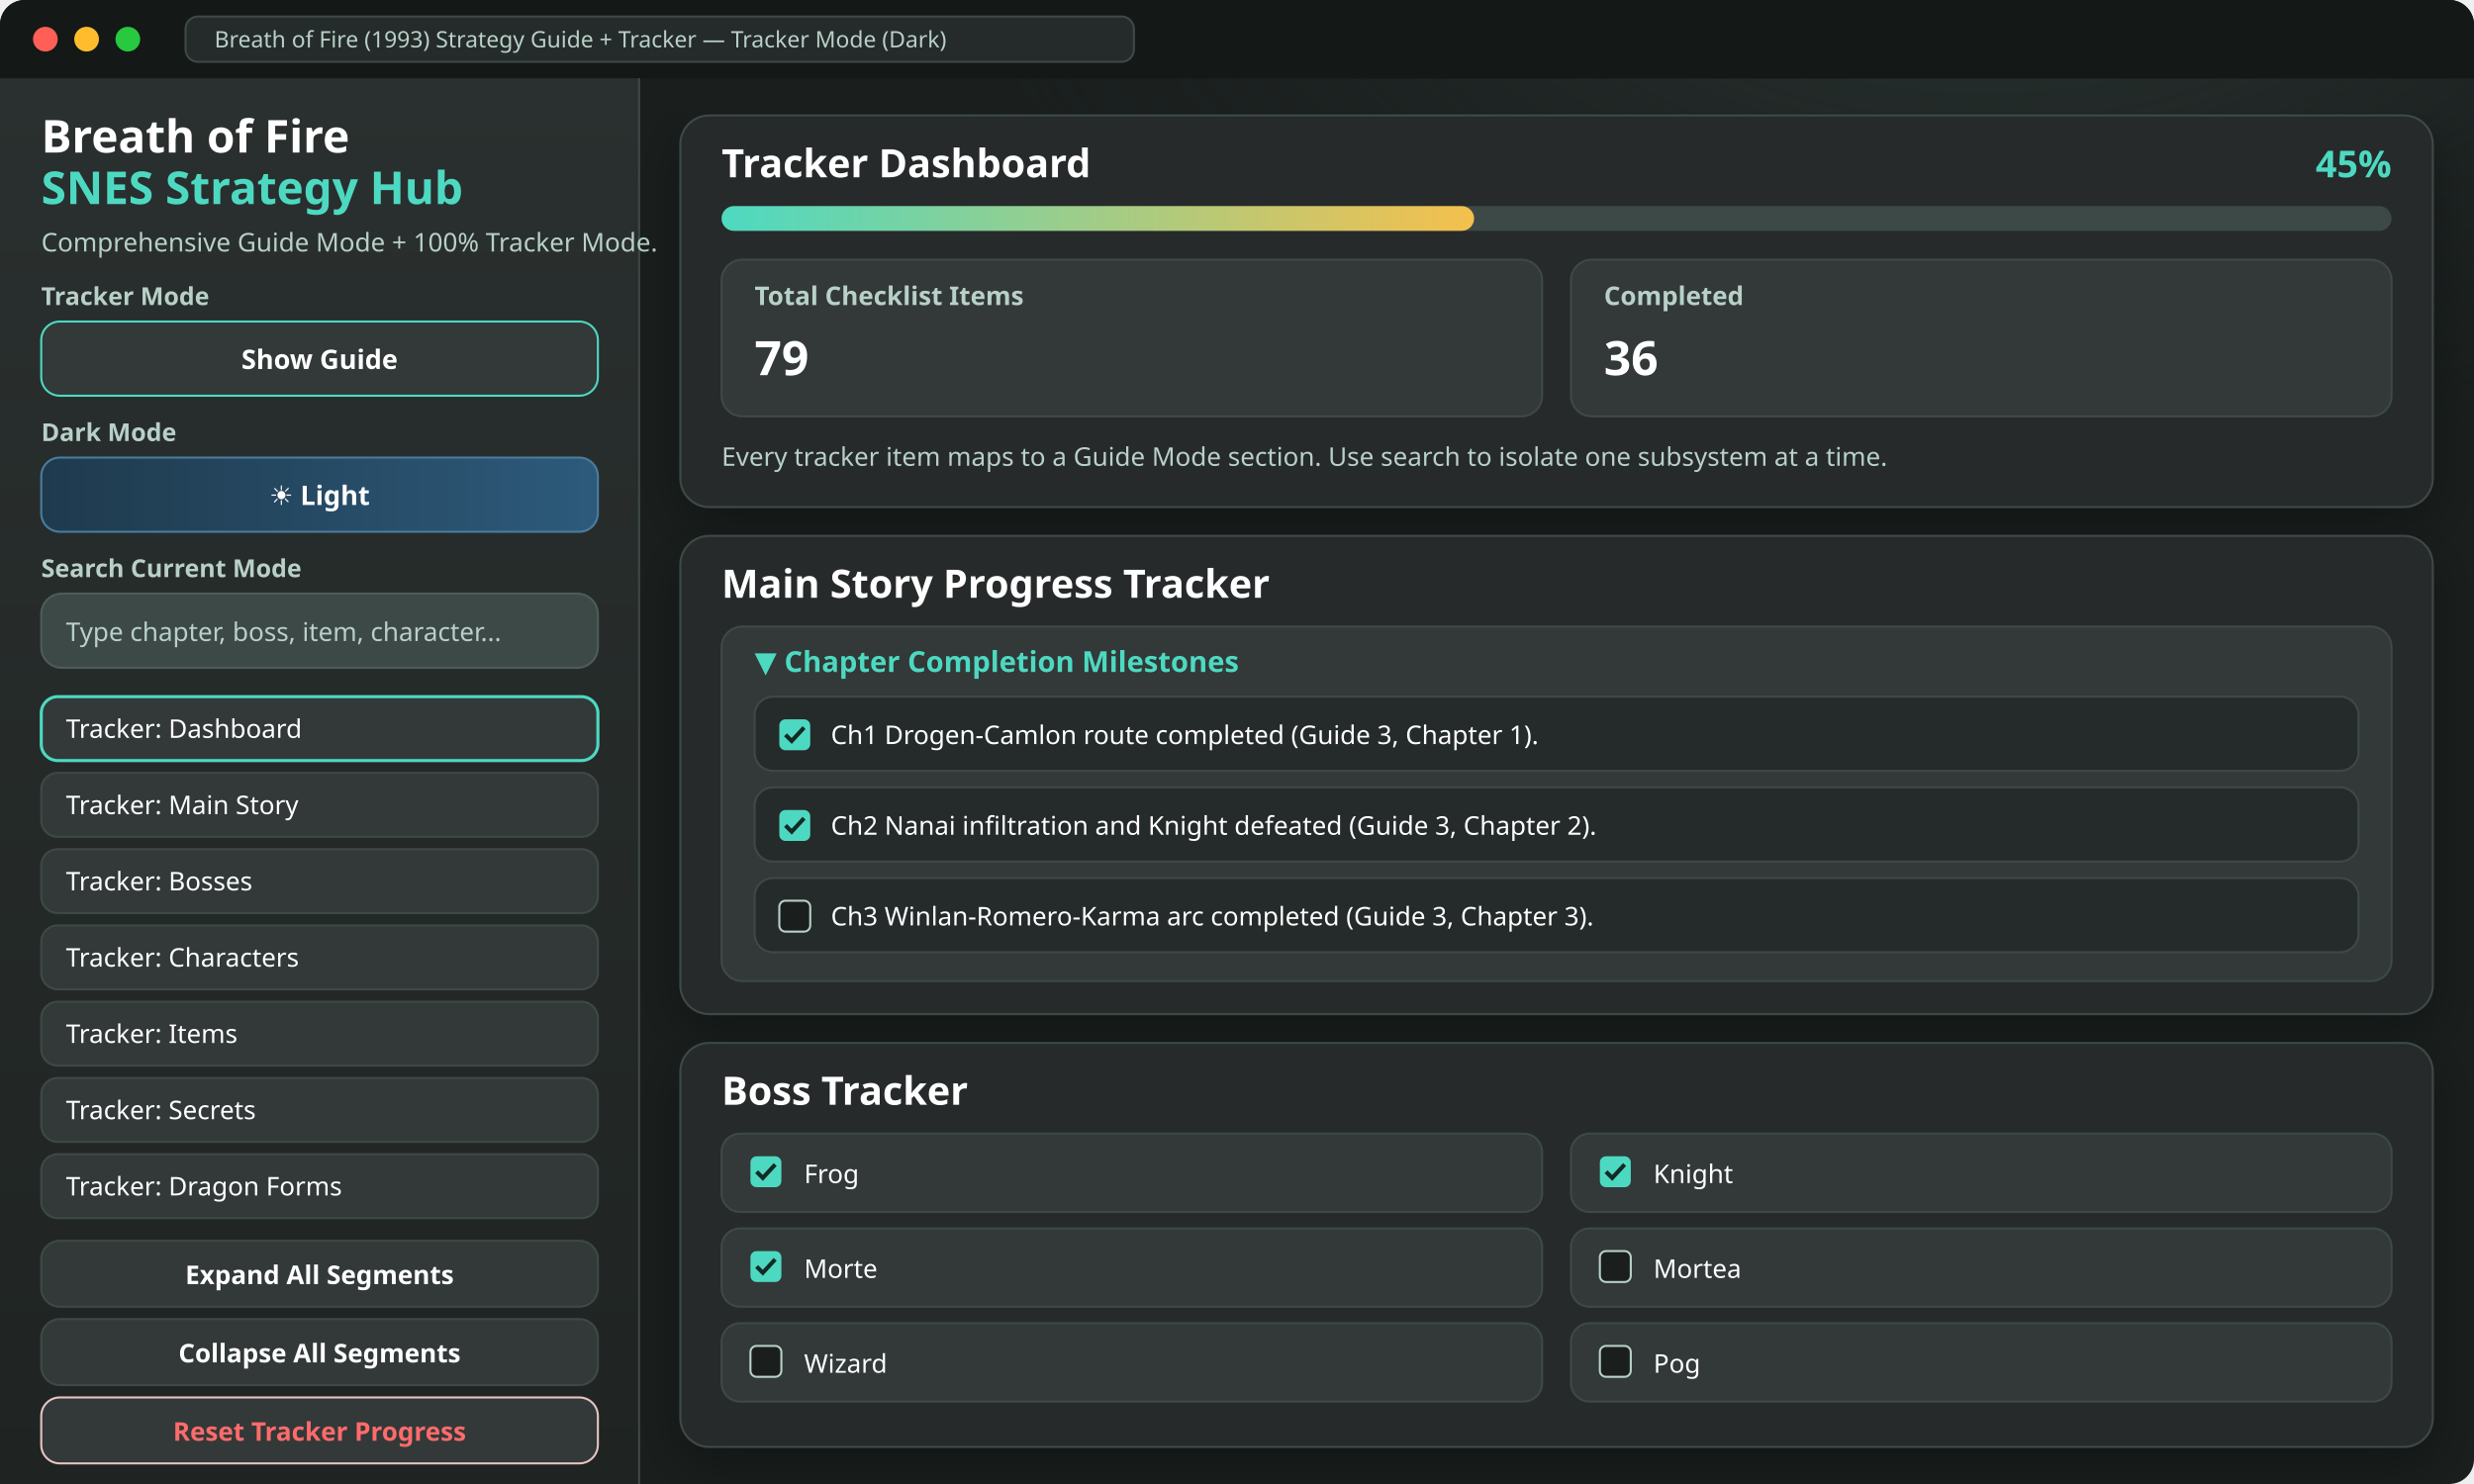
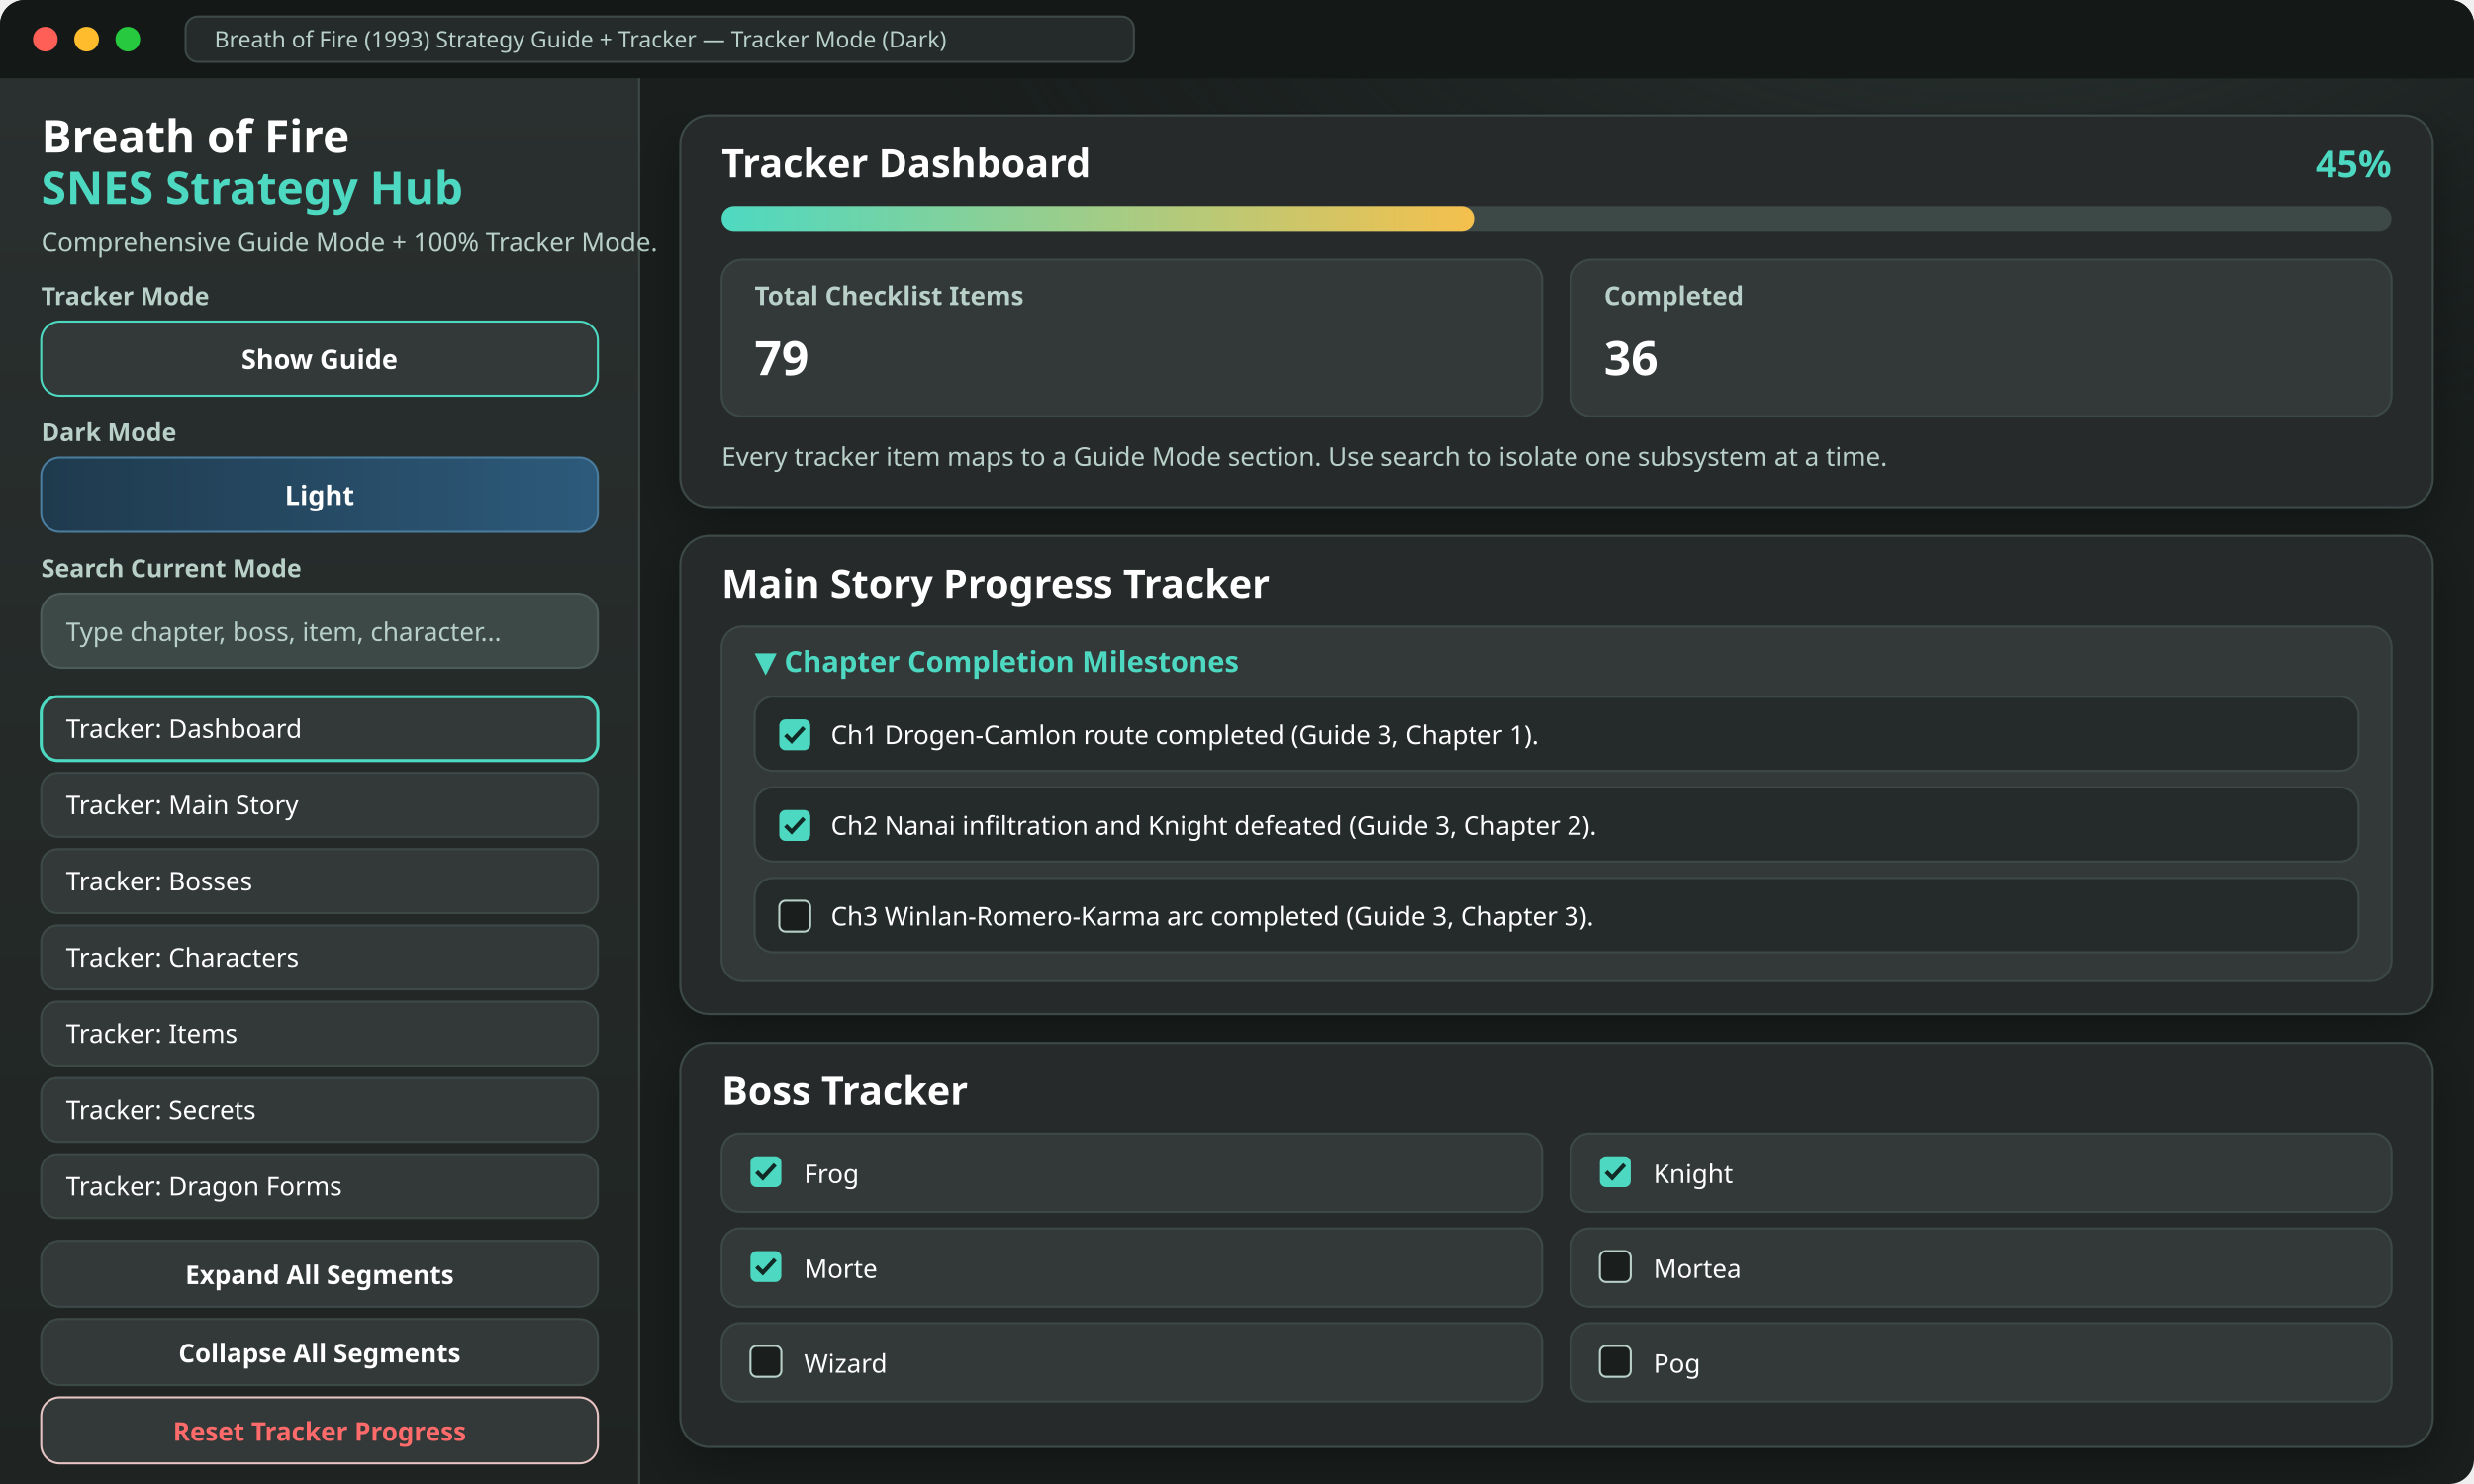
<svg xmlns="http://www.w3.org/2000/svg" viewBox="0 0 1200 720" width="1200" height="720" font-family="'Space Grotesk', 'Segoe UI', system-ui, sans-serif">
  <defs>
    <linearGradient id="darkSidebarGrad" x1="0" y1="0" x2="0" y2="1">
      <stop offset="0%" stop-color="#2a302f" />
      <stop offset="100%" stop-color="#1f2422" />
    </linearGradient>
    <linearGradient id="darkThemeBtnGrad" x1="0" y1="0" x2="1" y2="0">
      <stop offset="0%" stop-color="#1f3a4d" />
      <stop offset="100%" stop-color="#2d5a7b" />
    </linearGradient>
    <linearGradient id="progressGrad" x1="0" y1="0" x2="1" y2="0">
      <stop offset="0%" stop-color="#4dd9c1" />
      <stop offset="100%" stop-color="#f5c04d" />
    </linearGradient>
    <radialGradient id="darkOrb1" cx="80%" cy="-10%" r="45%">
      <stop offset="0%" stop-color="#2f3a38" />
      <stop offset="100%" stop-color="#1a1f1e" stop-opacity="0" />
    </radialGradient>
    <filter id="darkShadow" x="-5%" y="-5%" width="110%" height="115%">
      <feDropShadow dx="0" dy="8" stdDeviation="12" flood-color="#000000" flood-opacity="0.35" />
    </filter>
  </defs>
  <rect width="1200" height="720" rx="12" fill="#1a1f1e" />
  <rect width="1200" height="720" rx="12" fill="url(#darkOrb1)" />
  <rect width="1200" height="38" rx="12" fill="#141817" />
  <rect y="20" width="1200" height="18" fill="#141817" />
  <circle cx="22" cy="19" r="6" fill="#ff5f56" />
  <circle cx="42" cy="19" r="6" fill="#ffbd2e" />
  <circle cx="62" cy="19" r="6" fill="#27c93f" />
  <rect x="90" y="8" width="460" height="22" rx="6" fill="#252b2a" stroke="#3d4947" />
  <text x="104" y="23" font-size="11" fill="#b8d0c8" font-family="'IBM Plex Sans', sans-serif">Breath of Fire (1993) Strategy Guide + Tracker — Tracker Mode (Dark)</text>
  <rect x="0" y="38" width="310" height="682" fill="url(#darkSidebarGrad)" />
  <line x1="310" y1="38" x2="310" y2="720" stroke="#3d4947" stroke-width="1" />
  <text x="20" y="74" font-size="22" font-weight="700" fill="#ffffff">Breath of Fire</text>
  <text x="20" y="99" font-size="22" font-weight="700" fill="#4dd9c1">SNES Strategy Hub</text>
  <text x="20" y="122" font-size="12.5" fill="#b8d0c8" font-family="'IBM Plex Sans', sans-serif">Comprehensive Guide Mode + 100% Tracker Mode.</text>
  <text x="20" y="148" font-size="12" font-weight="600" fill="#b8d0c8">Tracker Mode</text>
  <rect x="20" y="156" width="270" height="36" rx="9" fill="#323938" stroke="#4dd9c1" />
  <text x="155" y="179" font-size="13" font-weight="600" fill="#ffffff" text-anchor="middle">Show Guide</text>
  <text x="20" y="214" font-size="12" font-weight="600" fill="#b8d0c8">Dark Mode</text>
  <rect x="20" y="222" width="270" height="36" rx="9" fill="url(#darkThemeBtnGrad)" stroke="#4a7c9e" />
-   <text x="155" y="245" font-size="13" font-weight="600" fill="#ffffff" text-anchor="middle">☀️ Light</text>
+   <text x="155" y="245" font-size="13" font-weight="600" fill="#ffffff" text-anchor="middle">Light</text>
  <text x="20" y="280" font-size="12" font-weight="600" fill="#b8d0c8">Search Current Mode</text>
  <rect x="20" y="288" width="270" height="36" rx="10" fill="#3d4947" stroke="#4d5c59" />
  <text x="32" y="311" font-size="12.5" fill="#b8d0c8" font-family="'IBM Plex Sans', sans-serif">Type chapter, boss, item, character...</text>
  <g font-family="'IBM Plex Sans', sans-serif" font-size="12.5" font-weight="500" fill="#ffffff">
    <rect x="20" y="338" width="270" height="31" rx="8" fill="#323938" stroke="#4dd9c1" stroke-width="1.5" />
    <text x="32" y="358">Tracker: Dashboard</text>
    <rect x="20" y="375" width="270" height="31" rx="8" fill="#323938" stroke="#3d4947" />
    <text x="32" y="395">Tracker: Main Story</text>
    <rect x="20" y="412" width="270" height="31" rx="8" fill="#323938" stroke="#3d4947" />
    <text x="32" y="432">Tracker: Bosses</text>
    <rect x="20" y="449" width="270" height="31" rx="8" fill="#323938" stroke="#3d4947" />
    <text x="32" y="469">Tracker: Characters</text>
    <rect x="20" y="486" width="270" height="31" rx="8" fill="#323938" stroke="#3d4947" />
    <text x="32" y="506">Tracker: Items</text>
    <rect x="20" y="523" width="270" height="31" rx="8" fill="#323938" stroke="#3d4947" />
    <text x="32" y="543">Tracker: Secrets</text>
    <rect x="20" y="560" width="270" height="31" rx="8" fill="#323938" stroke="#3d4947" />
    <text x="32" y="580">Tracker: Dragon Forms</text>
  </g>
  <g font-size="12.5" font-weight="600">
    <rect x="20" y="602" width="270" height="32" rx="9" fill="#323938" stroke="#3d4947" />
    <text x="155" y="623" fill="#ffffff" text-anchor="middle">Expand All Segments</text>
    <rect x="20" y="640" width="270" height="32" rx="9" fill="#323938" stroke="#3d4947" />
    <text x="155" y="661" fill="#ffffff" text-anchor="middle">Collapse All Segments</text>
    <rect x="20" y="678" width="270" height="32" rx="9" fill="#323938" stroke="#e6c4c4" />
    <text x="155" y="699" fill="#ff6b6b" text-anchor="middle">Reset Tracker Progress</text>
  </g>
  <rect x="330" y="56" width="850" height="190" rx="14" fill="#252b2a" stroke="#3d4947" filter="url(#darkShadow)" />
  <text x="350" y="86" font-size="19" font-weight="700" fill="#ffffff">Tracker Dashboard</text>
  <text x="1160" y="86" font-size="18" font-weight="700" fill="#4dd9c1" text-anchor="end">45%</text>
  <rect x="350" y="100" width="810" height="12" rx="6" fill="#3d4947" />
  <rect x="350" y="100" width="365" height="12" rx="6" fill="url(#progressGrad)" />
  <rect x="350" y="126" width="398" height="76" rx="10" fill="#323938" stroke="#3d4947" />
  <text x="366" y="148" font-size="12.5" font-weight="600" fill="#b8d0c8">Total Checklist Items</text>
  <text x="366" y="182" font-size="23" font-weight="700" fill="#ffffff">79</text>
  <rect x="762" y="126" width="398" height="76" rx="10" fill="#323938" stroke="#3d4947" />
  <text x="778" y="148" font-size="12.5" font-weight="600" fill="#b8d0c8">Completed</text>
  <text x="778" y="182" font-size="23" font-weight="700" fill="#ffffff">36</text>
  <text x="350" y="226" font-size="12.5" fill="#b8d0c8" font-family="'IBM Plex Sans', sans-serif">Every tracker item maps to a Guide Mode section. Use search to isolate one subsystem at a time.</text>
  <rect x="330" y="260" width="850" height="232" rx="14" fill="#252b2a" stroke="#3d4947" filter="url(#darkShadow)" />
  <text x="350" y="290" font-size="19" font-weight="700" fill="#ffffff">Main Story Progress Tracker</text>
  <rect x="350" y="304" width="810" height="172" rx="10" fill="#323938" stroke="#3d4947" />
  <text x="366" y="326" font-size="14" font-weight="600" fill="#4dd9c1">▼ Chapter Completion Milestones</text>
  <g font-family="'IBM Plex Sans', sans-serif" font-size="12.5" fill="#ffffff">
    <rect x="366" y="338" width="778" height="36" rx="9" fill="#252b2a" stroke="#3d4947" />
    <rect x="378" y="349" width="15" height="15" rx="3" fill="#4dd9c1" />
    <path d="M381 356.5 l3 3 l6 -6.5" stroke="#122a25" stroke-width="2" fill="none" />
    <text x="403" y="361">Ch1 Drogen-Camlon route completed (Guide 3, Chapter 1).</text>
    <rect x="366" y="382" width="778" height="36" rx="9" fill="#252b2a" stroke="#3d4947" />
    <rect x="378" y="393" width="15" height="15" rx="3" fill="#4dd9c1" />
    <path d="M381 400.5 l3 3 l6 -6.5" stroke="#122a25" stroke-width="2" fill="none" />
    <text x="403" y="405">Ch2 Nanai infiltration and Knight defeated (Guide 3, Chapter 2).</text>
    <rect x="366" y="426" width="778" height="36" rx="9" fill="#252b2a" stroke="#3d4947" />
    <rect x="378" y="437" width="15" height="15" rx="3" fill="#1a1f1e" stroke="#b8d0c8" />
    <text x="403" y="449">Ch3 Winlan-Romero-Karma arc completed (Guide 3, Chapter 3).</text>
  </g>
  <rect x="330" y="506" width="850" height="196" rx="14" fill="#252b2a" stroke="#3d4947" filter="url(#darkShadow)" />
  <text x="350" y="536" font-size="19" font-weight="700" fill="#ffffff">Boss Tracker</text>
  <g font-family="'IBM Plex Sans', sans-serif" font-size="12.5" fill="#ffffff">
    <rect x="350" y="550" width="398" height="38" rx="9" fill="#323938" stroke="#3d4947" />
    <rect x="364" y="561" width="15" height="15" rx="3" fill="#4dd9c1" />
    <path d="M367 568.5 l3 3 l6 -6.5" stroke="#122a25" stroke-width="2" fill="none" />
    <text x="390" y="574">Frog</text>
    <rect x="762" y="550" width="398" height="38" rx="9" fill="#323938" stroke="#3d4947" />
    <rect x="776" y="561" width="15" height="15" rx="3" fill="#4dd9c1" />
    <path d="M779 568.5 l3 3 l6 -6.5" stroke="#122a25" stroke-width="2" fill="none" />
    <text x="802" y="574">Knight</text>
    <rect x="350" y="596" width="398" height="38" rx="9" fill="#323938" stroke="#3d4947" />
    <rect x="364" y="607" width="15" height="15" rx="3" fill="#4dd9c1" />
    <path d="M367 614.5 l3 3 l6 -6.5" stroke="#122a25" stroke-width="2" fill="none" />
    <text x="390" y="620">Morte</text>
    <rect x="762" y="596" width="398" height="38" rx="9" fill="#323938" stroke="#3d4947" />
    <rect x="776" y="607" width="15" height="15" rx="3" fill="#1a1f1e" stroke="#b8d0c8" />
    <text x="802" y="620">Mortea</text>
    <rect x="350" y="642" width="398" height="38" rx="9" fill="#323938" stroke="#3d4947" />
    <rect x="364" y="653" width="15" height="15" rx="3" fill="#1a1f1e" stroke="#b8d0c8" />
    <text x="390" y="666">Wizard</text>
    <rect x="762" y="642" width="398" height="38" rx="9" fill="#323938" stroke="#3d4947" />
    <rect x="776" y="653" width="15" height="15" rx="3" fill="#1a1f1e" stroke="#b8d0c8" />
    <text x="802" y="666">Pog</text>
  </g>
</svg>
